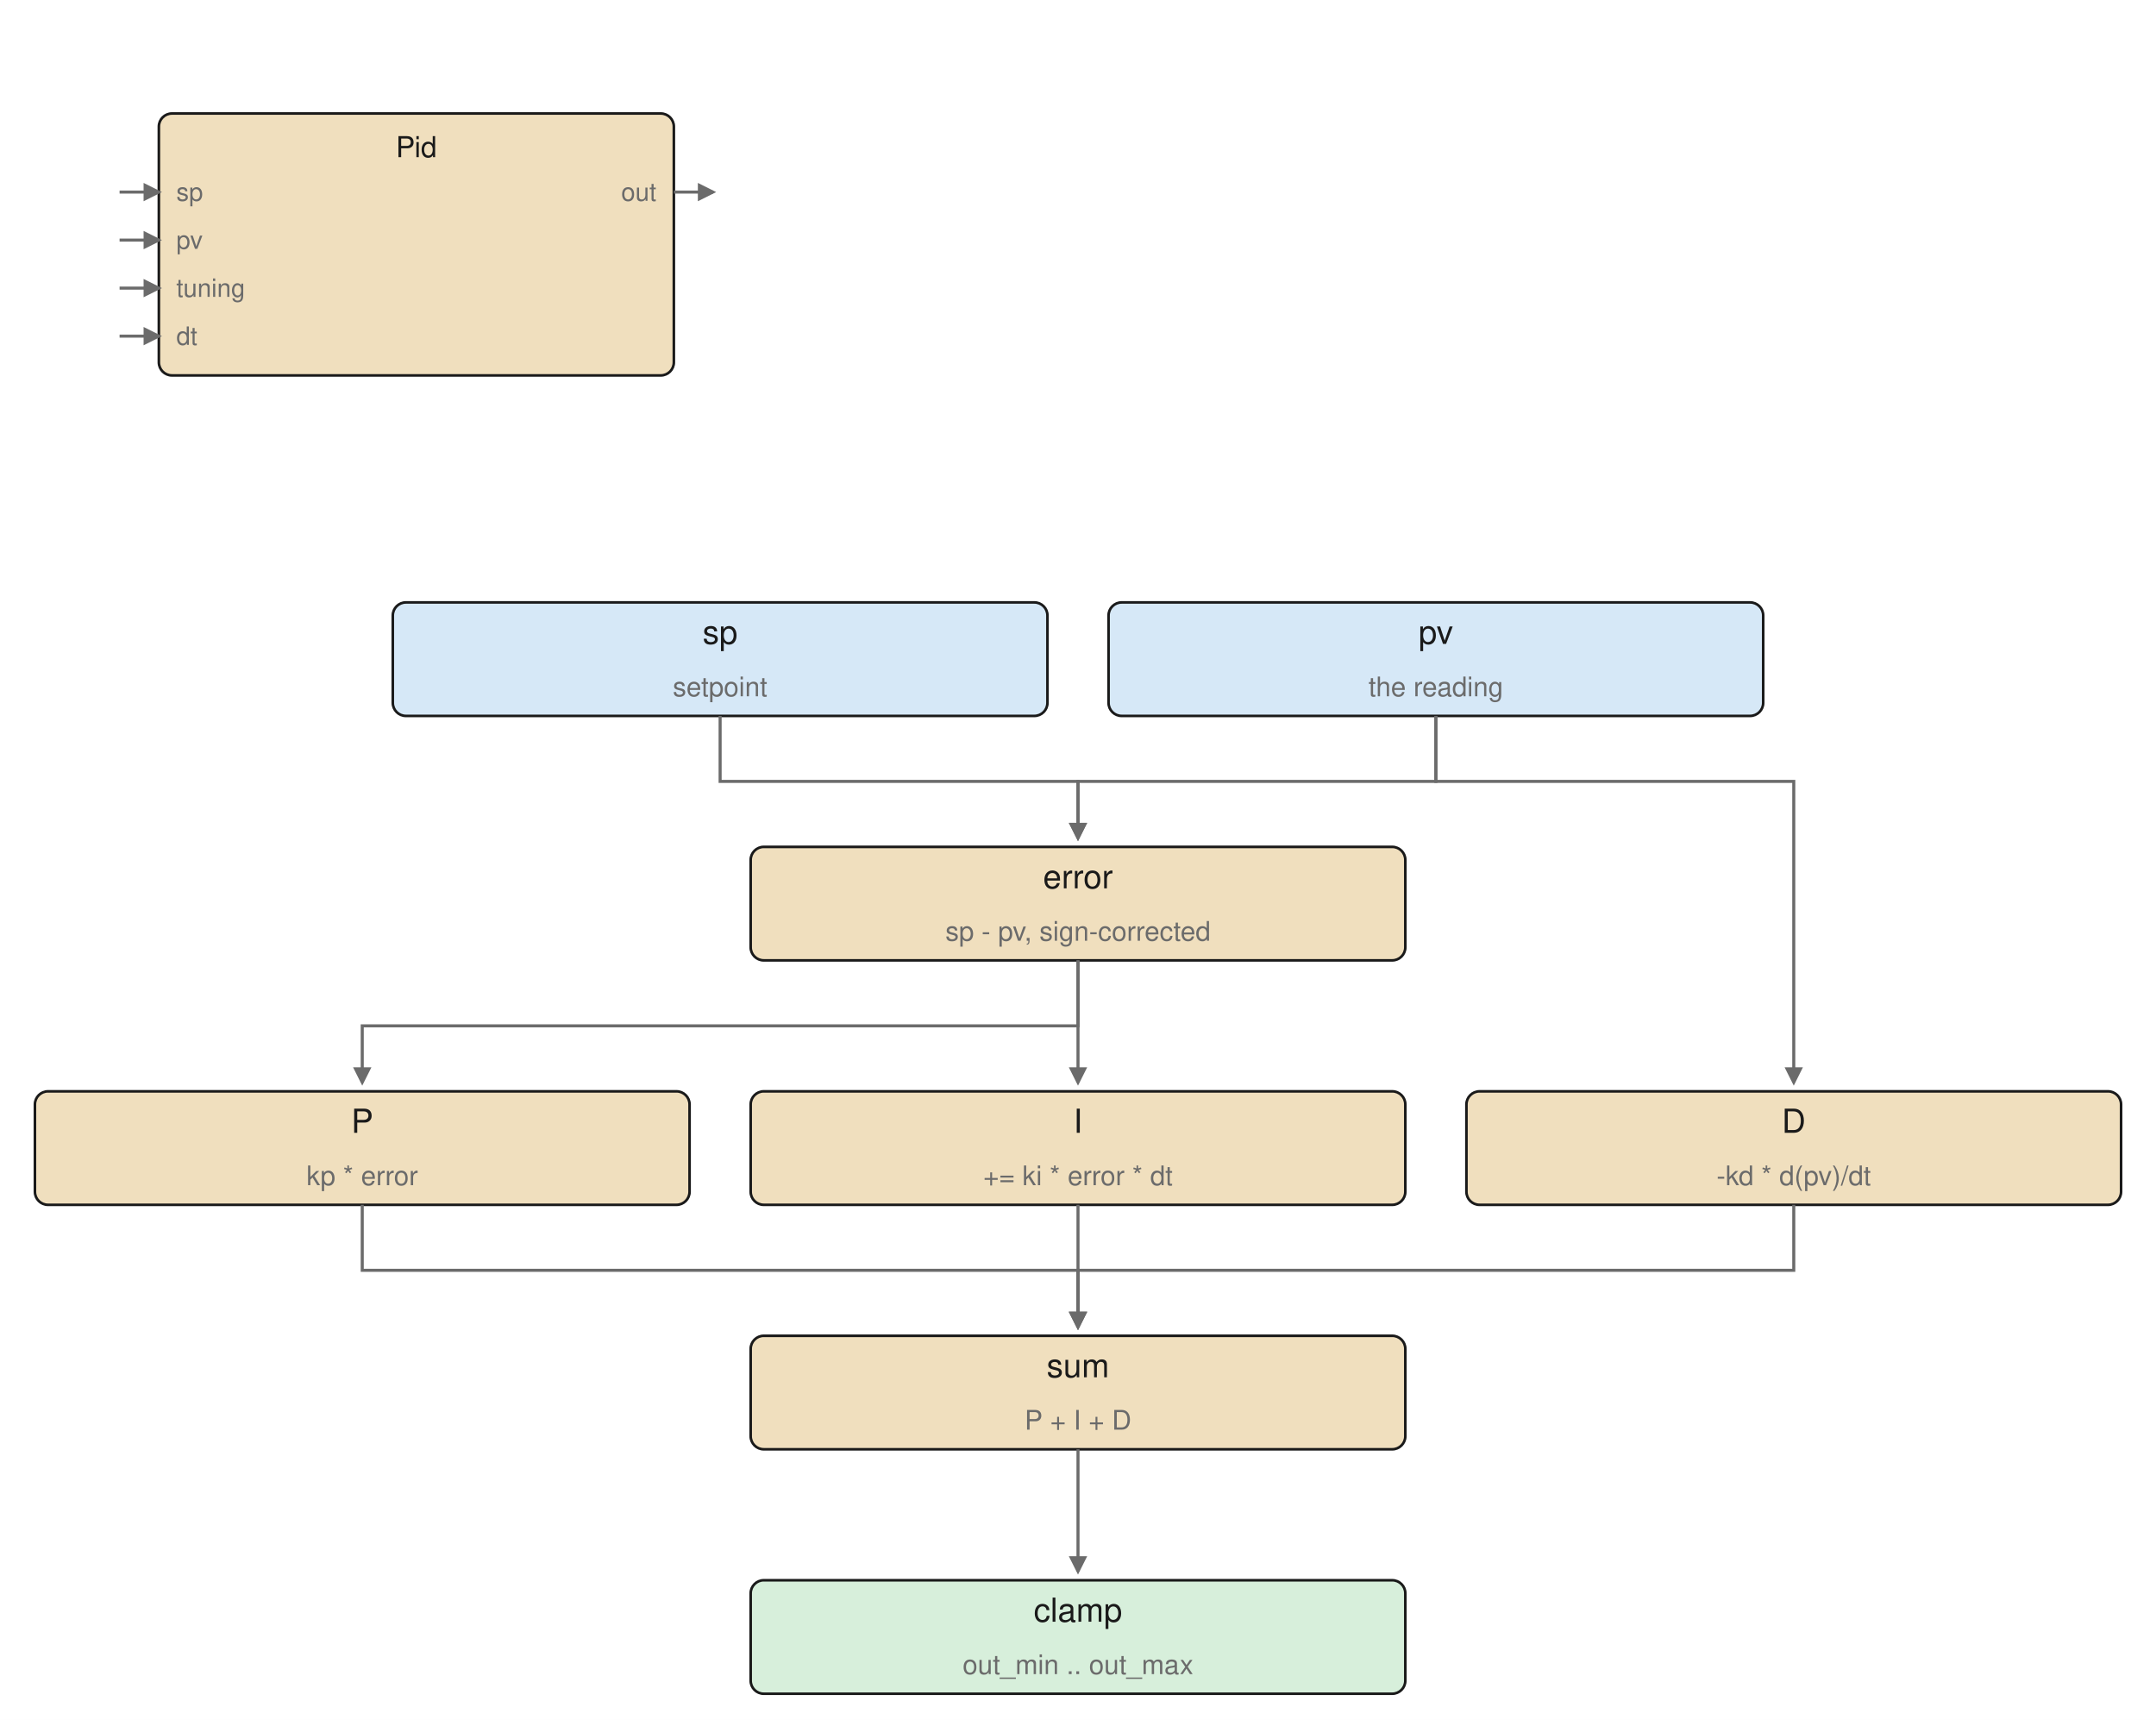
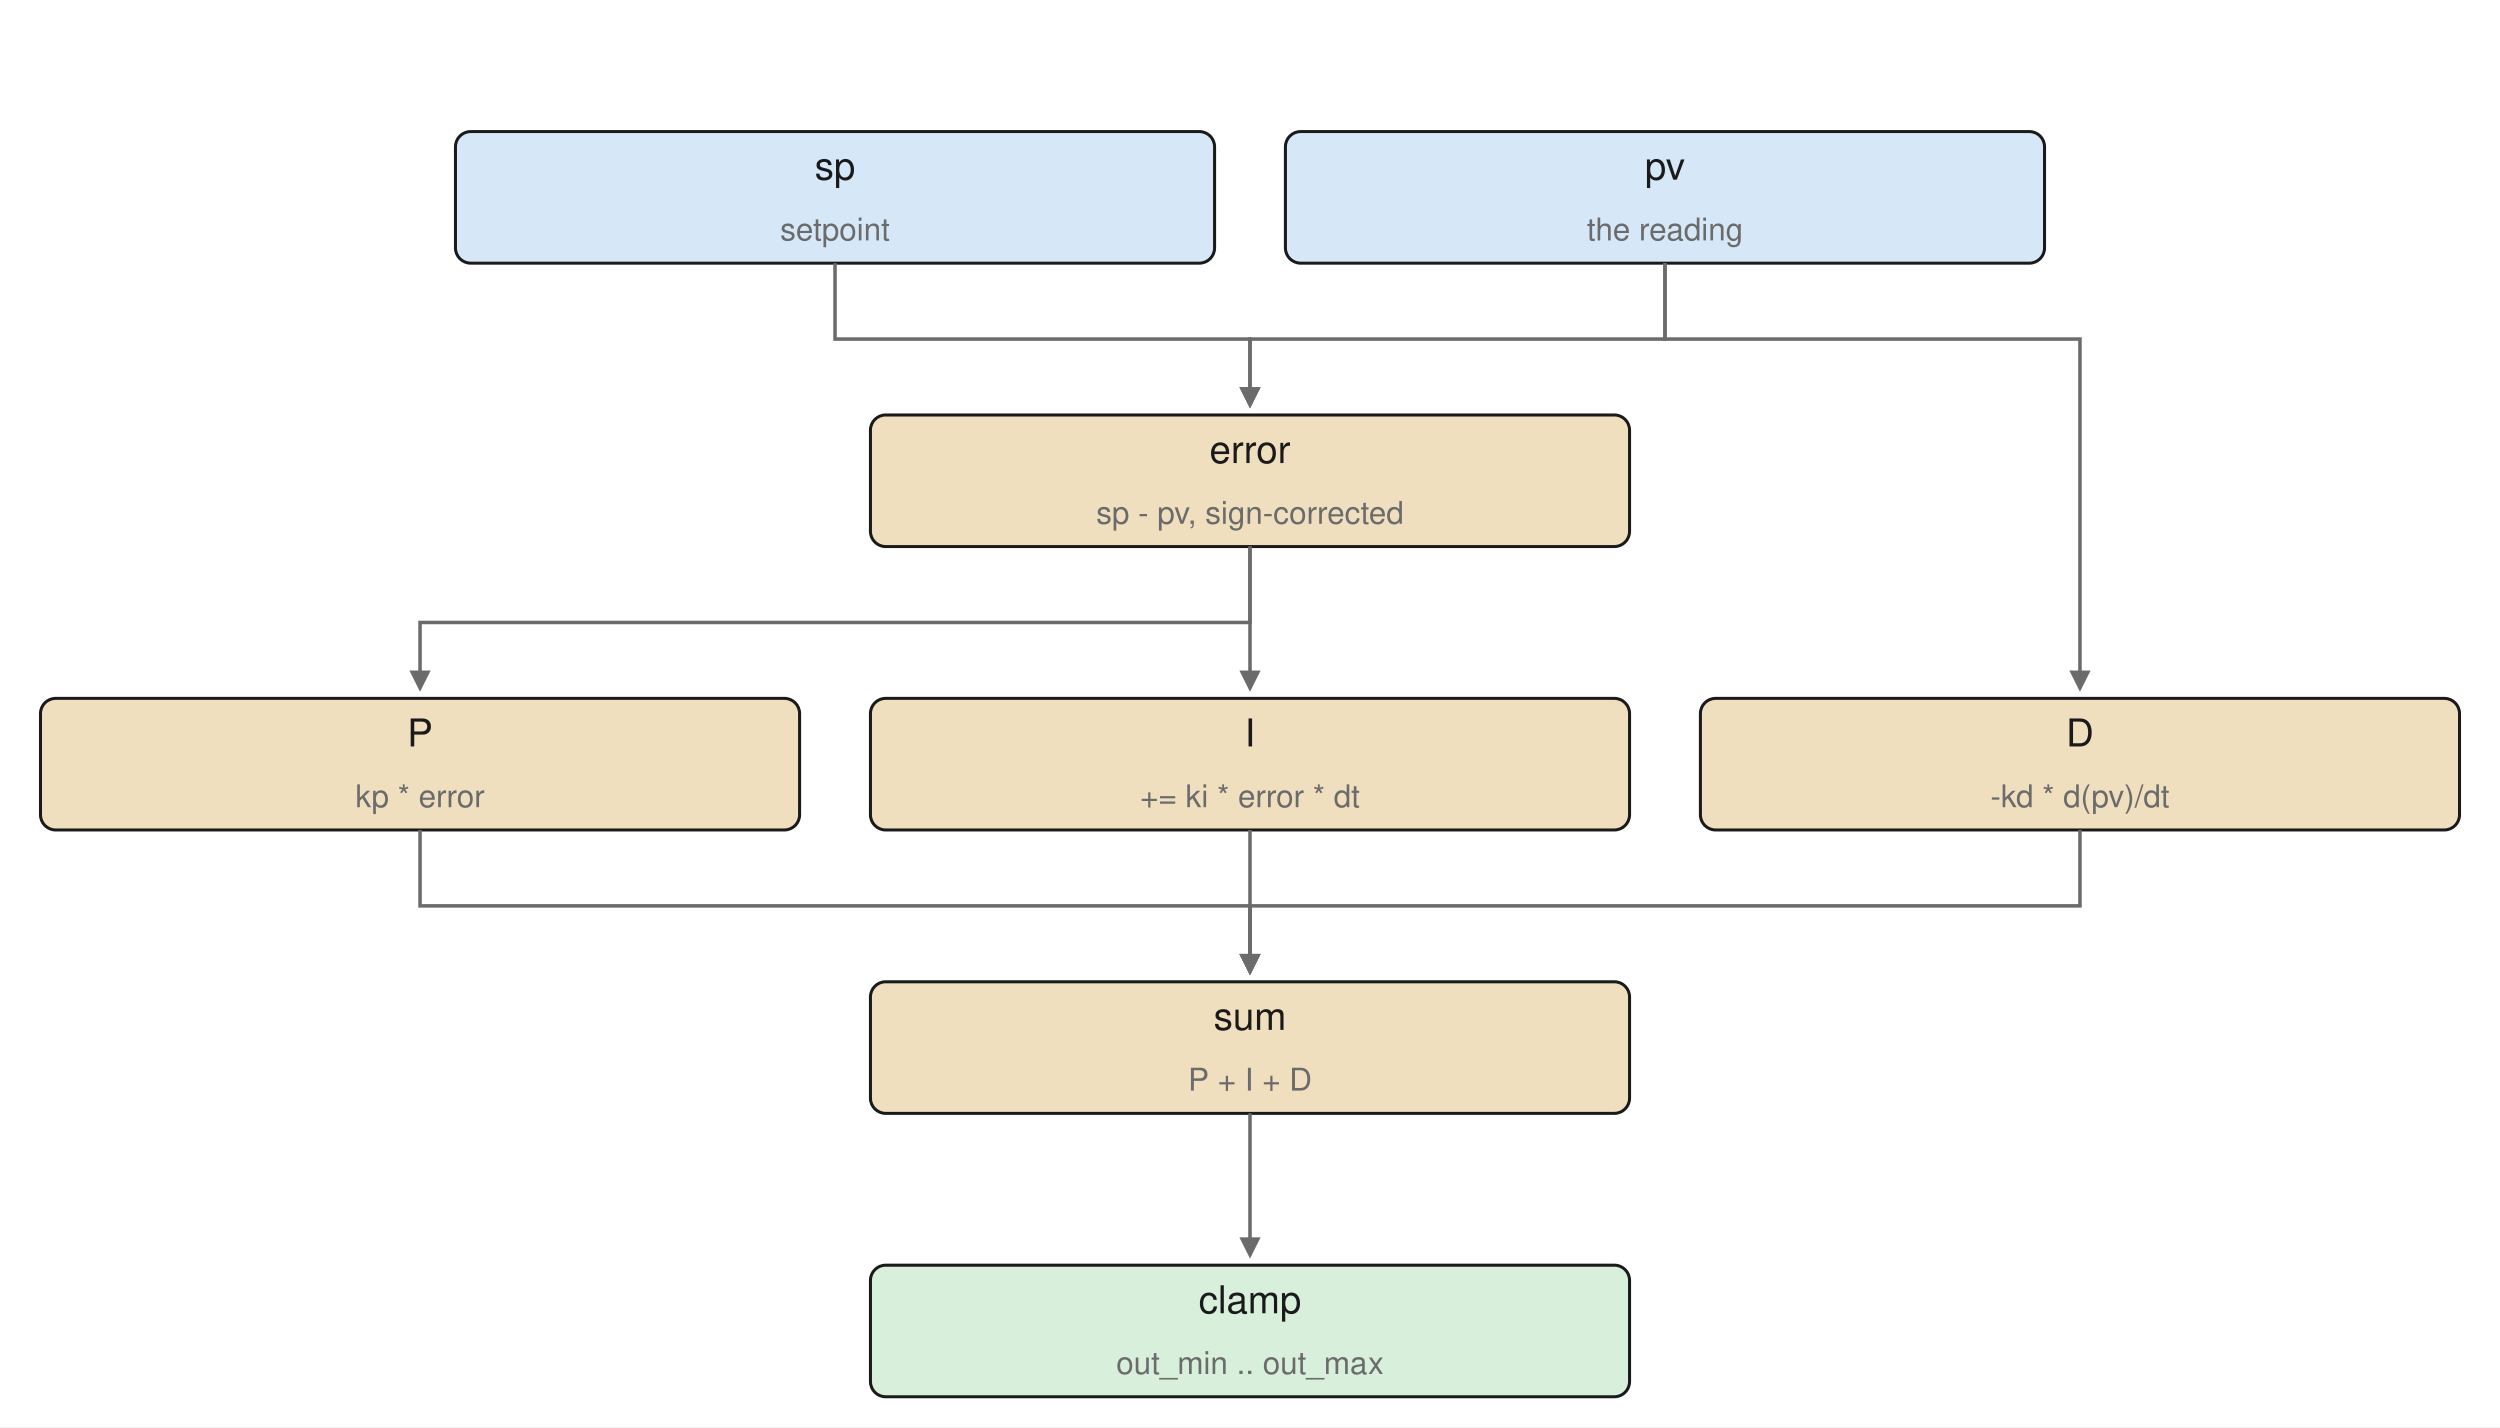
- <svg xmlns="http://www.w3.org/2000/svg" width="494" height="394.0" viewBox="0 0 494 394.0" style="max-width:100%;height:auto" content="&lt;mxfile host=&quot;app.diagrams.net&quot; type=&quot;device&quot;&gt;&lt;diagram id=&quot;block_Pid&quot; name=&quot;block_Pid&quot;&gt;&lt;mxGraphModel dx=&quot;494&quot; dy=&quot;394.0&quot; grid=&quot;0&quot; gridSize=&quot;10&quot; guides=&quot;1&quot; tooltips=&quot;1&quot; connect=&quot;1&quot; arrows=&quot;1&quot; fold=&quot;1&quot; page=&quot;1&quot; pageScale=&quot;1&quot; pageWidth=&quot;494&quot; pageHeight=&quot;394.0&quot; math=&quot;0&quot; shadow=&quot;0&quot;&gt;&lt;root&gt;&lt;mxCell id=&quot;0&quot;/&gt;&lt;mxCell id=&quot;1&quot; parent=&quot;0&quot;/&gt;&lt;mxCell id=&quot;n2&quot; value=&quot;&quot; style=&quot;rounded=1;fillColor=#f0dfbe;strokeColor=#1a1a1a;whiteSpace=wrap;html=1;fontSize=8&quot; vertex=&quot;1&quot; parent=&quot;1&quot;&gt;&lt;mxGeometry x=&quot;36.4&quot; y=&quot;26.0&quot; width=&quot;118.0&quot; height=&quot;60&quot; as=&quot;geometry&quot;/&gt;&lt;/mxCell&gt;&lt;mxCell id=&quot;n3&quot; value=&quot;Pid&quot; style=&quot;text;html=1;fontSize=6;fontColor=#1a1a1a;align=center&quot; vertex=&quot;1&quot; parent=&quot;1&quot;&gt;&lt;mxGeometry x=&quot;95.4&quot; y=&quot;29.4&quot; width=&quot;40&quot; height=&quot;10.6&quot; as=&quot;geometry&quot;/&gt;&lt;/mxCell&gt;&lt;mxCell id=&quot;n4&quot; value=&quot;sp&quot; style=&quot;text;html=1;fontSize=5;fontColor=#6b6b6b;align=left&quot; vertex=&quot;1&quot; parent=&quot;1&quot;&gt;&lt;mxGeometry x=&quot;40.4&quot; y=&quot;40.2&quot; width=&quot;40&quot; height=&quot;9.8&quot; as=&quot;geometry&quot;/&gt;&lt;/mxCell&gt;&lt;mxCell id=&quot;e5&quot; value=&quot;&quot; style=&quot;edgeStyle=none;html=1;strokeColor=#6b6b6b;endArrow=block&quot; edge=&quot;1&quot; parent=&quot;1&quot;&gt;&lt;mxGeometry relative=&quot;1&quot; as=&quot;geometry&quot;&gt;&lt;mxPoint x=&quot;27.4&quot; y=&quot;44.0&quot; as=&quot;sourcePoint&quot;/&gt;&lt;mxPoint x=&quot;36.4&quot; y=&quot;44.0&quot; as=&quot;targetPoint&quot;/&gt;&lt;/mxGeometry&gt;&lt;/mxCell&gt;&lt;mxCell id=&quot;n6&quot; value=&quot;pv&quot; style=&quot;text;html=1;fontSize=5;fontColor=#6b6b6b;align=left&quot; vertex=&quot;1&quot; parent=&quot;1&quot;&gt;&lt;mxGeometry x=&quot;40.4&quot; y=&quot;51.2&quot; width=&quot;40&quot; height=&quot;9.8&quot; as=&quot;geometry&quot;/&gt;&lt;/mxCell&gt;&lt;mxCell id=&quot;e7&quot; value=&quot;&quot; style=&quot;edgeStyle=none;html=1;strokeColor=#6b6b6b;endArrow=block&quot; edge=&quot;1&quot; parent=&quot;1&quot;&gt;&lt;mxGeometry relative=&quot;1&quot; as=&quot;geometry&quot;&gt;&lt;mxPoint x=&quot;27.4&quot; y=&quot;55.0&quot; as=&quot;sourcePoint&quot;/&gt;&lt;mxPoint x=&quot;36.4&quot; y=&quot;55.0&quot; as=&quot;targetPoint&quot;/&gt;&lt;/mxGeometry&gt;&lt;/mxCell&gt;&lt;mxCell id=&quot;n8&quot; value=&quot;tuning&quot; style=&quot;text;html=1;fontSize=5;fontColor=#6b6b6b;align=left&quot; vertex=&quot;1&quot; parent=&quot;1&quot;&gt;&lt;mxGeometry x=&quot;40.4&quot; y=&quot;62.2&quot; width=&quot;40&quot; height=&quot;9.8&quot; as=&quot;geometry&quot;/&gt;&lt;/mxCell&gt;&lt;mxCell id=&quot;e9&quot; value=&quot;&quot; style=&quot;edgeStyle=none;html=1;strokeColor=#6b6b6b;endArrow=block&quot; edge=&quot;1&quot; parent=&quot;1&quot;&gt;&lt;mxGeometry relative=&quot;1&quot; as=&quot;geometry&quot;&gt;&lt;mxPoint x=&quot;27.4&quot; y=&quot;66.0&quot; as=&quot;sourcePoint&quot;/&gt;&lt;mxPoint x=&quot;36.4&quot; y=&quot;66.0&quot; as=&quot;targetPoint&quot;/&gt;&lt;/mxGeometry&gt;&lt;/mxCell&gt;&lt;mxCell id=&quot;n10&quot; value=&quot;dt&quot; style=&quot;text;html=1;fontSize=5;fontColor=#6b6b6b;align=left&quot; vertex=&quot;1&quot; parent=&quot;1&quot;&gt;&lt;mxGeometry x=&quot;40.4&quot; y=&quot;73.2&quot; width=&quot;40&quot; height=&quot;9.8&quot; as=&quot;geometry&quot;/&gt;&lt;/mxCell&gt;&lt;mxCell id=&quot;e11&quot; value=&quot;&quot; style=&quot;edgeStyle=none;html=1;strokeColor=#6b6b6b;endArrow=block&quot; edge=&quot;1&quot; parent=&quot;1&quot;&gt;&lt;mxGeometry relative=&quot;1&quot; as=&quot;geometry&quot;&gt;&lt;mxPoint x=&quot;27.4&quot; y=&quot;77.0&quot; as=&quot;sourcePoint&quot;/&gt;&lt;mxPoint x=&quot;36.4&quot; y=&quot;77.0&quot; as=&quot;targetPoint&quot;/&gt;&lt;/mxGeometry&gt;&lt;/mxCell&gt;&lt;mxCell id=&quot;n12&quot; value=&quot;out&quot; style=&quot;text;html=1;fontSize=5;fontColor=#6b6b6b;align=left&quot; vertex=&quot;1&quot; parent=&quot;1&quot;&gt;&lt;mxGeometry x=&quot;150.4&quot; y=&quot;40.2&quot; width=&quot;40&quot; height=&quot;9.8&quot; as=&quot;geometry&quot;/&gt;&lt;/mxCell&gt;&lt;mxCell id=&quot;e13&quot; value=&quot;&quot; style=&quot;edgeStyle=none;html=1;strokeColor=#6b6b6b;endArrow=block&quot; edge=&quot;1&quot; parent=&quot;1&quot;&gt;&lt;mxGeometry relative=&quot;1&quot; as=&quot;geometry&quot;&gt;&lt;mxPoint x=&quot;154.4&quot; y=&quot;44.0&quot; as=&quot;sourcePoint&quot;/&gt;&lt;mxPoint x=&quot;163.4&quot; y=&quot;44.0&quot; as=&quot;targetPoint&quot;/&gt;&lt;/mxGeometry&gt;&lt;/mxCell&gt;&lt;mxCell id=&quot;n14&quot; value=&quot;sp&quot; style=&quot;rounded=1;fillColor=#d6e8f7;strokeColor=#1a1a1a;whiteSpace=wrap;html=1;fontSize=8&quot; vertex=&quot;1&quot; parent=&quot;1&quot;&gt;&lt;mxGeometry x=&quot;90.0&quot; y=&quot;138.0&quot; width=&quot;150&quot; height=&quot;26&quot; as=&quot;geometry&quot;/&gt;&lt;/mxCell&gt;&lt;mxCell id=&quot;n15&quot; value=&quot;pv&quot; style=&quot;rounded=1;fillColor=#d6e8f7;strokeColor=#1a1a1a;whiteSpace=wrap;html=1;fontSize=8&quot; vertex=&quot;1&quot; parent=&quot;1&quot;&gt;&lt;mxGeometry x=&quot;254.0&quot; y=&quot;138.0&quot; width=&quot;150&quot; height=&quot;26&quot; as=&quot;geometry&quot;/&gt;&lt;/mxCell&gt;&lt;mxCell id=&quot;n16&quot; value=&quot;error&quot; style=&quot;rounded=1;fillColor=#f0dfbe;strokeColor=#1a1a1a;whiteSpace=wrap;html=1;fontSize=8&quot; vertex=&quot;1&quot; parent=&quot;1&quot;&gt;&lt;mxGeometry x=&quot;172.0&quot; y=&quot;194.0&quot; width=&quot;150&quot; height=&quot;26&quot; as=&quot;geometry&quot;/&gt;&lt;/mxCell&gt;&lt;mxCell id=&quot;n17&quot; value=&quot;P&quot; style=&quot;rounded=1;fillColor=#f0dfbe;strokeColor=#1a1a1a;whiteSpace=wrap;html=1;fontSize=8&quot; vertex=&quot;1&quot; parent=&quot;1&quot;&gt;&lt;mxGeometry x=&quot;8.0&quot; y=&quot;250.0&quot; width=&quot;150&quot; height=&quot;26&quot; as=&quot;geometry&quot;/&gt;&lt;/mxCell&gt;&lt;mxCell id=&quot;n18&quot; value=&quot;I&quot; style=&quot;rounded=1;fillColor=#f0dfbe;strokeColor=#1a1a1a;whiteSpace=wrap;html=1;fontSize=8&quot; vertex=&quot;1&quot; parent=&quot;1&quot;&gt;&lt;mxGeometry x=&quot;172.0&quot; y=&quot;250.0&quot; width=&quot;150&quot; height=&quot;26&quot; as=&quot;geometry&quot;/&gt;&lt;/mxCell&gt;&lt;mxCell id=&quot;n19&quot; value=&quot;D&quot; style=&quot;rounded=1;fillColor=#f0dfbe;strokeColor=#1a1a1a;whiteSpace=wrap;html=1;fontSize=8&quot; vertex=&quot;1&quot; parent=&quot;1&quot;&gt;&lt;mxGeometry x=&quot;336.0&quot; y=&quot;250.0&quot; width=&quot;150&quot; height=&quot;26&quot; as=&quot;geometry&quot;/&gt;&lt;/mxCell&gt;&lt;mxCell id=&quot;n20&quot; value=&quot;sum&quot; style=&quot;rounded=1;fillColor=#f0dfbe;strokeColor=#1a1a1a;whiteSpace=wrap;html=1;fontSize=8&quot; vertex=&quot;1&quot; parent=&quot;1&quot;&gt;&lt;mxGeometry x=&quot;172.0&quot; y=&quot;306.0&quot; width=&quot;150&quot; height=&quot;26&quot; as=&quot;geometry&quot;/&gt;&lt;/mxCell&gt;&lt;mxCell id=&quot;n21&quot; value=&quot;clamp&quot; style=&quot;rounded=1;fillColor=#d7efdb;strokeColor=#1a1a1a;whiteSpace=wrap;html=1;fontSize=8&quot; vertex=&quot;1&quot; parent=&quot;1&quot;&gt;&lt;mxGeometry x=&quot;172.0&quot; y=&quot;362.0&quot; width=&quot;150&quot; height=&quot;26&quot; as=&quot;geometry&quot;/&gt;&lt;/mxCell&gt;&lt;mxCell id=&quot;e22&quot; value=&quot;&quot; style=&quot;edgeStyle=none;html=1;strokeColor=#6b6b6b;endArrow=block&quot; edge=&quot;1&quot; parent=&quot;1&quot;&gt;&lt;mxGeometry relative=&quot;1&quot; as=&quot;geometry&quot;&gt;&lt;mxPoint x=&quot;165.0&quot; y=&quot;164.0&quot; as=&quot;sourcePoint&quot;/&gt;&lt;mxPoint x=&quot;247.0&quot; y=&quot;192.0&quot; as=&quot;targetPoint&quot;/&gt;&lt;Array as=&quot;points&quot;&gt;&lt;mxPoint x=&quot;165.0&quot; y=&quot;179.0&quot;/&gt;&lt;mxPoint x=&quot;247.0&quot; y=&quot;179.0&quot;/&gt;&lt;/Array&gt;&lt;/mxGeometry&gt;&lt;/mxCell&gt;&lt;mxCell id=&quot;e23&quot; value=&quot;&quot; style=&quot;edgeStyle=none;html=1;strokeColor=#6b6b6b;endArrow=block&quot; edge=&quot;1&quot; parent=&quot;1&quot;&gt;&lt;mxGeometry relative=&quot;1&quot; as=&quot;geometry&quot;&gt;&lt;mxPoint x=&quot;329.0&quot; y=&quot;164.0&quot; as=&quot;sourcePoint&quot;/&gt;&lt;mxPoint x=&quot;247.0&quot; y=&quot;192.0&quot; as=&quot;targetPoint&quot;/&gt;&lt;Array as=&quot;points&quot;&gt;&lt;mxPoint x=&quot;329.0&quot; y=&quot;179.0&quot;/&gt;&lt;mxPoint x=&quot;247.0&quot; y=&quot;179.0&quot;/&gt;&lt;/Array&gt;&lt;/mxGeometry&gt;&lt;/mxCell&gt;&lt;mxCell id=&quot;e24&quot; value=&quot;&quot; style=&quot;edgeStyle=none;html=1;strokeColor=#6b6b6b;endArrow=block&quot; edge=&quot;1&quot; parent=&quot;1&quot;&gt;&lt;mxGeometry relative=&quot;1&quot; as=&quot;geometry&quot;&gt;&lt;mxPoint x=&quot;247.0&quot; y=&quot;220.0&quot; as=&quot;sourcePoint&quot;/&gt;&lt;mxPoint x=&quot;83.0&quot; y=&quot;248.0&quot; as=&quot;targetPoint&quot;/&gt;&lt;Array as=&quot;points&quot;&gt;&lt;mxPoint x=&quot;247.0&quot; y=&quot;235.0&quot;/&gt;&lt;mxPoint x=&quot;83.0&quot; y=&quot;235.0&quot;/&gt;&lt;/Array&gt;&lt;/mxGeometry&gt;&lt;/mxCell&gt;&lt;mxCell id=&quot;e25&quot; value=&quot;&quot; style=&quot;edgeStyle=none;html=1;strokeColor=#6b6b6b;endArrow=block&quot; edge=&quot;1&quot; parent=&quot;1&quot;&gt;&lt;mxGeometry relative=&quot;1&quot; as=&quot;geometry&quot;&gt;&lt;mxPoint x=&quot;247.0&quot; y=&quot;220.0&quot; as=&quot;sourcePoint&quot;/&gt;&lt;mxPoint x=&quot;247.0&quot; y=&quot;248.0&quot; as=&quot;targetPoint&quot;/&gt;&lt;/mxGeometry&gt;&lt;/mxCell&gt;&lt;mxCell id=&quot;e26&quot; value=&quot;&quot; style=&quot;edgeStyle=none;html=1;strokeColor=#6b6b6b;endArrow=block&quot; edge=&quot;1&quot; parent=&quot;1&quot;&gt;&lt;mxGeometry relative=&quot;1&quot; as=&quot;geometry&quot;&gt;&lt;mxPoint x=&quot;329.0&quot; y=&quot;164.0&quot; as=&quot;sourcePoint&quot;/&gt;&lt;mxPoint x=&quot;411.0&quot; y=&quot;248.0&quot; as=&quot;targetPoint&quot;/&gt;&lt;Array as=&quot;points&quot;&gt;&lt;mxPoint x=&quot;329.0&quot; y=&quot;179.0&quot;/&gt;&lt;mxPoint x=&quot;411.0&quot; y=&quot;179.0&quot;/&gt;&lt;mxPoint x=&quot;411.0&quot; y=&quot;235.0&quot;/&gt;&lt;/Array&gt;&lt;/mxGeometry&gt;&lt;/mxCell&gt;&lt;mxCell id=&quot;e27&quot; value=&quot;&quot; style=&quot;edgeStyle=none;html=1;strokeColor=#6b6b6b;endArrow=block&quot; edge=&quot;1&quot; parent=&quot;1&quot;&gt;&lt;mxGeometry relative=&quot;1&quot; as=&quot;geometry&quot;&gt;&lt;mxPoint x=&quot;83.0&quot; y=&quot;276.0&quot; as=&quot;sourcePoint&quot;/&gt;&lt;mxPoint x=&quot;247.0&quot; y=&quot;304.0&quot; as=&quot;targetPoint&quot;/&gt;&lt;Array as=&quot;points&quot;&gt;&lt;mxPoint x=&quot;83.0&quot; y=&quot;291.0&quot;/&gt;&lt;mxPoint x=&quot;247.0&quot; y=&quot;291.0&quot;/&gt;&lt;/Array&gt;&lt;/mxGeometry&gt;&lt;/mxCell&gt;&lt;mxCell id=&quot;e28&quot; value=&quot;&quot; style=&quot;edgeStyle=none;html=1;strokeColor=#6b6b6b;endArrow=block&quot; edge=&quot;1&quot; parent=&quot;1&quot;&gt;&lt;mxGeometry relative=&quot;1&quot; as=&quot;geometry&quot;&gt;&lt;mxPoint x=&quot;247.0&quot; y=&quot;276.0&quot; as=&quot;sourcePoint&quot;/&gt;&lt;mxPoint x=&quot;247.0&quot; y=&quot;304.0&quot; as=&quot;targetPoint&quot;/&gt;&lt;/mxGeometry&gt;&lt;/mxCell&gt;&lt;mxCell id=&quot;e29&quot; value=&quot;&quot; style=&quot;edgeStyle=none;html=1;strokeColor=#6b6b6b;endArrow=block&quot; edge=&quot;1&quot; parent=&quot;1&quot;&gt;&lt;mxGeometry relative=&quot;1&quot; as=&quot;geometry&quot;&gt;&lt;mxPoint x=&quot;411.0&quot; y=&quot;276.0&quot; as=&quot;sourcePoint&quot;/&gt;&lt;mxPoint x=&quot;247.0&quot; y=&quot;304.0&quot; as=&quot;targetPoint&quot;/&gt;&lt;Array as=&quot;points&quot;&gt;&lt;mxPoint x=&quot;411.0&quot; y=&quot;291.0&quot;/&gt;&lt;mxPoint x=&quot;247.0&quot; y=&quot;291.0&quot;/&gt;&lt;/Array&gt;&lt;/mxGeometry&gt;&lt;/mxCell&gt;&lt;mxCell id=&quot;e30&quot; value=&quot;&quot; style=&quot;edgeStyle=none;html=1;strokeColor=#6b6b6b;endArrow=block&quot; edge=&quot;1&quot; parent=&quot;1&quot;&gt;&lt;mxGeometry relative=&quot;1&quot; as=&quot;geometry&quot;&gt;&lt;mxPoint x=&quot;247.0&quot; y=&quot;332.0&quot; as=&quot;sourcePoint&quot;/&gt;&lt;mxPoint x=&quot;247.0&quot; y=&quot;360.0&quot; as=&quot;targetPoint&quot;/&gt;&lt;/mxGeometry&gt;&lt;/mxCell&gt;&lt;/root&gt;&lt;/mxGraphModel&gt;&lt;/diagram&gt;&lt;/mxfile&gt;">
+ <svg xmlns="http://www.w3.org/2000/svg" width="494" height="282" viewBox="0 0 494 282" style="max-width:100%;height:auto" content="&lt;mxfile host=&quot;app.diagrams.net&quot; type=&quot;device&quot;&gt;&lt;diagram id=&quot;block_Pid&quot; name=&quot;block_Pid&quot;&gt;&lt;mxGraphModel dx=&quot;494&quot; dy=&quot;282&quot; grid=&quot;0&quot; gridSize=&quot;10&quot; guides=&quot;1&quot; tooltips=&quot;1&quot; connect=&quot;1&quot; arrows=&quot;1&quot; fold=&quot;1&quot; page=&quot;1&quot; pageScale=&quot;1&quot; pageWidth=&quot;494&quot; pageHeight=&quot;282&quot; math=&quot;0&quot; shadow=&quot;0&quot;&gt;&lt;root&gt;&lt;mxCell id=&quot;0&quot;/&gt;&lt;mxCell id=&quot;1&quot; parent=&quot;0&quot;/&gt;&lt;mxCell id=&quot;n2&quot; value=&quot;sp&quot; style=&quot;rounded=1;fillColor=#d6e8f7;strokeColor=#1a1a1a;whiteSpace=wrap;html=1;fontSize=8&quot; vertex=&quot;1&quot; parent=&quot;1&quot;&gt;&lt;mxGeometry x=&quot;90.0&quot; y=&quot;26&quot; width=&quot;150&quot; height=&quot;26&quot; as=&quot;geometry&quot;/&gt;&lt;/mxCell&gt;&lt;mxCell id=&quot;n3&quot; value=&quot;pv&quot; style=&quot;rounded=1;fillColor=#d6e8f7;strokeColor=#1a1a1a;whiteSpace=wrap;html=1;fontSize=8&quot; vertex=&quot;1&quot; parent=&quot;1&quot;&gt;&lt;mxGeometry x=&quot;254.0&quot; y=&quot;26&quot; width=&quot;150&quot; height=&quot;26&quot; as=&quot;geometry&quot;/&gt;&lt;/mxCell&gt;&lt;mxCell id=&quot;n4&quot; value=&quot;error&quot; style=&quot;rounded=1;fillColor=#f0dfbe;strokeColor=#1a1a1a;whiteSpace=wrap;html=1;fontSize=8&quot; vertex=&quot;1&quot; parent=&quot;1&quot;&gt;&lt;mxGeometry x=&quot;172.0&quot; y=&quot;82&quot; width=&quot;150&quot; height=&quot;26&quot; as=&quot;geometry&quot;/&gt;&lt;/mxCell&gt;&lt;mxCell id=&quot;n5&quot; value=&quot;P&quot; style=&quot;rounded=1;fillColor=#f0dfbe;strokeColor=#1a1a1a;whiteSpace=wrap;html=1;fontSize=8&quot; vertex=&quot;1&quot; parent=&quot;1&quot;&gt;&lt;mxGeometry x=&quot;8.0&quot; y=&quot;138&quot; width=&quot;150&quot; height=&quot;26&quot; as=&quot;geometry&quot;/&gt;&lt;/mxCell&gt;&lt;mxCell id=&quot;n6&quot; value=&quot;I&quot; style=&quot;rounded=1;fillColor=#f0dfbe;strokeColor=#1a1a1a;whiteSpace=wrap;html=1;fontSize=8&quot; vertex=&quot;1&quot; parent=&quot;1&quot;&gt;&lt;mxGeometry x=&quot;172.0&quot; y=&quot;138&quot; width=&quot;150&quot; height=&quot;26&quot; as=&quot;geometry&quot;/&gt;&lt;/mxCell&gt;&lt;mxCell id=&quot;n7&quot; value=&quot;D&quot; style=&quot;rounded=1;fillColor=#f0dfbe;strokeColor=#1a1a1a;whiteSpace=wrap;html=1;fontSize=8&quot; vertex=&quot;1&quot; parent=&quot;1&quot;&gt;&lt;mxGeometry x=&quot;336.0&quot; y=&quot;138&quot; width=&quot;150&quot; height=&quot;26&quot; as=&quot;geometry&quot;/&gt;&lt;/mxCell&gt;&lt;mxCell id=&quot;n8&quot; value=&quot;sum&quot; style=&quot;rounded=1;fillColor=#f0dfbe;strokeColor=#1a1a1a;whiteSpace=wrap;html=1;fontSize=8&quot; vertex=&quot;1&quot; parent=&quot;1&quot;&gt;&lt;mxGeometry x=&quot;172.0&quot; y=&quot;194&quot; width=&quot;150&quot; height=&quot;26&quot; as=&quot;geometry&quot;/&gt;&lt;/mxCell&gt;&lt;mxCell id=&quot;n9&quot; value=&quot;clamp&quot; style=&quot;rounded=1;fillColor=#d7efdb;strokeColor=#1a1a1a;whiteSpace=wrap;html=1;fontSize=8&quot; vertex=&quot;1&quot; parent=&quot;1&quot;&gt;&lt;mxGeometry x=&quot;172.0&quot; y=&quot;250&quot; width=&quot;150&quot; height=&quot;26&quot; as=&quot;geometry&quot;/&gt;&lt;/mxCell&gt;&lt;mxCell id=&quot;e10&quot; value=&quot;&quot; style=&quot;edgeStyle=none;html=1;strokeColor=#6b6b6b;endArrow=block&quot; edge=&quot;1&quot; parent=&quot;1&quot;&gt;&lt;mxGeometry relative=&quot;1&quot; as=&quot;geometry&quot;&gt;&lt;mxPoint x=&quot;165.0&quot; y=&quot;52&quot; as=&quot;sourcePoint&quot;/&gt;&lt;mxPoint x=&quot;247.0&quot; y=&quot;80&quot; as=&quot;targetPoint&quot;/&gt;&lt;Array as=&quot;points&quot;&gt;&lt;mxPoint x=&quot;165.0&quot; y=&quot;67.0&quot;/&gt;&lt;mxPoint x=&quot;247.0&quot; y=&quot;67.0&quot;/&gt;&lt;/Array&gt;&lt;/mxGeometry&gt;&lt;/mxCell&gt;&lt;mxCell id=&quot;e11&quot; value=&quot;&quot; style=&quot;edgeStyle=none;html=1;strokeColor=#6b6b6b;endArrow=block&quot; edge=&quot;1&quot; parent=&quot;1&quot;&gt;&lt;mxGeometry relative=&quot;1&quot; as=&quot;geometry&quot;&gt;&lt;mxPoint x=&quot;329.0&quot; y=&quot;52&quot; as=&quot;sourcePoint&quot;/&gt;&lt;mxPoint x=&quot;247.0&quot; y=&quot;80&quot; as=&quot;targetPoint&quot;/&gt;&lt;Array as=&quot;points&quot;&gt;&lt;mxPoint x=&quot;329.0&quot; y=&quot;67.0&quot;/&gt;&lt;mxPoint x=&quot;247.0&quot; y=&quot;67.0&quot;/&gt;&lt;/Array&gt;&lt;/mxGeometry&gt;&lt;/mxCell&gt;&lt;mxCell id=&quot;e12&quot; value=&quot;&quot; style=&quot;edgeStyle=none;html=1;strokeColor=#6b6b6b;endArrow=block&quot; edge=&quot;1&quot; parent=&quot;1&quot;&gt;&lt;mxGeometry relative=&quot;1&quot; as=&quot;geometry&quot;&gt;&lt;mxPoint x=&quot;247.0&quot; y=&quot;108&quot; as=&quot;sourcePoint&quot;/&gt;&lt;mxPoint x=&quot;83.0&quot; y=&quot;136&quot; as=&quot;targetPoint&quot;/&gt;&lt;Array as=&quot;points&quot;&gt;&lt;mxPoint x=&quot;247.0&quot; y=&quot;123.0&quot;/&gt;&lt;mxPoint x=&quot;83.0&quot; y=&quot;123.0&quot;/&gt;&lt;/Array&gt;&lt;/mxGeometry&gt;&lt;/mxCell&gt;&lt;mxCell id=&quot;e13&quot; value=&quot;&quot; style=&quot;edgeStyle=none;html=1;strokeColor=#6b6b6b;endArrow=block&quot; edge=&quot;1&quot; parent=&quot;1&quot;&gt;&lt;mxGeometry relative=&quot;1&quot; as=&quot;geometry&quot;&gt;&lt;mxPoint x=&quot;247.0&quot; y=&quot;108&quot; as=&quot;sourcePoint&quot;/&gt;&lt;mxPoint x=&quot;247.0&quot; y=&quot;136&quot; as=&quot;targetPoint&quot;/&gt;&lt;/mxGeometry&gt;&lt;/mxCell&gt;&lt;mxCell id=&quot;e14&quot; value=&quot;&quot; style=&quot;edgeStyle=none;html=1;strokeColor=#6b6b6b;endArrow=block&quot; edge=&quot;1&quot; parent=&quot;1&quot;&gt;&lt;mxGeometry relative=&quot;1&quot; as=&quot;geometry&quot;&gt;&lt;mxPoint x=&quot;329.0&quot; y=&quot;52&quot; as=&quot;sourcePoint&quot;/&gt;&lt;mxPoint x=&quot;411.0&quot; y=&quot;136&quot; as=&quot;targetPoint&quot;/&gt;&lt;Array as=&quot;points&quot;&gt;&lt;mxPoint x=&quot;329.0&quot; y=&quot;67.0&quot;/&gt;&lt;mxPoint x=&quot;411.0&quot; y=&quot;67.0&quot;/&gt;&lt;mxPoint x=&quot;411.0&quot; y=&quot;123.0&quot;/&gt;&lt;/Array&gt;&lt;/mxGeometry&gt;&lt;/mxCell&gt;&lt;mxCell id=&quot;e15&quot; value=&quot;&quot; style=&quot;edgeStyle=none;html=1;strokeColor=#6b6b6b;endArrow=block&quot; edge=&quot;1&quot; parent=&quot;1&quot;&gt;&lt;mxGeometry relative=&quot;1&quot; as=&quot;geometry&quot;&gt;&lt;mxPoint x=&quot;83.0&quot; y=&quot;164&quot; as=&quot;sourcePoint&quot;/&gt;&lt;mxPoint x=&quot;247.0&quot; y=&quot;192&quot; as=&quot;targetPoint&quot;/&gt;&lt;Array as=&quot;points&quot;&gt;&lt;mxPoint x=&quot;83.0&quot; y=&quot;179.0&quot;/&gt;&lt;mxPoint x=&quot;247.0&quot; y=&quot;179.0&quot;/&gt;&lt;/Array&gt;&lt;/mxGeometry&gt;&lt;/mxCell&gt;&lt;mxCell id=&quot;e16&quot; value=&quot;&quot; style=&quot;edgeStyle=none;html=1;strokeColor=#6b6b6b;endArrow=block&quot; edge=&quot;1&quot; parent=&quot;1&quot;&gt;&lt;mxGeometry relative=&quot;1&quot; as=&quot;geometry&quot;&gt;&lt;mxPoint x=&quot;247.0&quot; y=&quot;164&quot; as=&quot;sourcePoint&quot;/&gt;&lt;mxPoint x=&quot;247.0&quot; y=&quot;192&quot; as=&quot;targetPoint&quot;/&gt;&lt;/mxGeometry&gt;&lt;/mxCell&gt;&lt;mxCell id=&quot;e17&quot; value=&quot;&quot; style=&quot;edgeStyle=none;html=1;strokeColor=#6b6b6b;endArrow=block&quot; edge=&quot;1&quot; parent=&quot;1&quot;&gt;&lt;mxGeometry relative=&quot;1&quot; as=&quot;geometry&quot;&gt;&lt;mxPoint x=&quot;411.0&quot; y=&quot;164&quot; as=&quot;sourcePoint&quot;/&gt;&lt;mxPoint x=&quot;247.0&quot; y=&quot;192&quot; as=&quot;targetPoint&quot;/&gt;&lt;Array as=&quot;points&quot;&gt;&lt;mxPoint x=&quot;411.0&quot; y=&quot;179.0&quot;/&gt;&lt;mxPoint x=&quot;247.0&quot; y=&quot;179.0&quot;/&gt;&lt;/Array&gt;&lt;/mxGeometry&gt;&lt;/mxCell&gt;&lt;mxCell id=&quot;e18&quot; value=&quot;&quot; style=&quot;edgeStyle=none;html=1;strokeColor=#6b6b6b;endArrow=block&quot; edge=&quot;1&quot; parent=&quot;1&quot;&gt;&lt;mxGeometry relative=&quot;1&quot; as=&quot;geometry&quot;&gt;&lt;mxPoint x=&quot;247.0&quot; y=&quot;220&quot; as=&quot;sourcePoint&quot;/&gt;&lt;mxPoint x=&quot;247.0&quot; y=&quot;248&quot; as=&quot;targetPoint&quot;/&gt;&lt;/mxGeometry&gt;&lt;/mxCell&gt;&lt;/root&gt;&lt;/mxGraphModel&gt;&lt;/diagram&gt;&lt;/mxfile&gt;">
  <defs>
    <marker id="a" markerWidth="6" markerHeight="6" refX="5" refY="3" orient="auto">
      <path d="M0,0 L6,3 L0,6 z" fill="#6b6b6b" />
    </marker>
  </defs>
-   <rect width="494" height="394.0" fill="#ffffff" />
-   <rect x="36.4" y="26.0" width="118.0" height="60" rx="3" fill="#f0dfbe" stroke="#1a1a1a" stroke-width="0.6" />
-   <text x="95.4" y="36.0" font-family="Helvetica,Arial,sans-serif" font-size="6.6" fill="#1a1a1a" text-anchor="middle">Pid</text>
-   <text x="40.4" y="46.0" font-family="Helvetica,Arial,sans-serif" font-size="5.8" fill="#6b6b6b" text-anchor="start">sp</text>
-   <polyline points="27.4,44.0 36.4,44.0" fill="none" stroke="#6b6b6b" stroke-width="0.7" marker-end="url(#a)" />
-   <text x="40.4" y="57.0" font-family="Helvetica,Arial,sans-serif" font-size="5.8" fill="#6b6b6b" text-anchor="start">pv</text>
-   <polyline points="27.4,55.0 36.4,55.0" fill="none" stroke="#6b6b6b" stroke-width="0.7" marker-end="url(#a)" />
-   <text x="40.4" y="68.0" font-family="Helvetica,Arial,sans-serif" font-size="5.8" fill="#6b6b6b" text-anchor="start">tuning</text>
-   <polyline points="27.4,66.0 36.4,66.0" fill="none" stroke="#6b6b6b" stroke-width="0.7" marker-end="url(#a)" />
-   <text x="40.4" y="79.0" font-family="Helvetica,Arial,sans-serif" font-size="5.8" fill="#6b6b6b" text-anchor="start">dt</text>
-   <polyline points="27.4,77.0 36.4,77.0" fill="none" stroke="#6b6b6b" stroke-width="0.7" marker-end="url(#a)" />
-   <text x="150.4" y="46.0" font-family="Helvetica,Arial,sans-serif" font-size="5.8" fill="#6b6b6b" text-anchor="end">out</text>
-   <polyline points="154.4,44.0 163.4,44.0" fill="none" stroke="#6b6b6b" stroke-width="0.7" marker-end="url(#a)" />
-   <rect x="90.0" y="138.0" width="150" height="26" rx="3" fill="#d6e8f7" stroke="#1a1a1a" stroke-width="0.6" />
-   <text x="165.0" y="147.5" font-family="Helvetica,Arial,sans-serif" font-size="7.6" fill="#1a1a1a" text-anchor="middle">sp</text>
-   <text x="165.0" y="159.5" font-family="Helvetica,Arial,sans-serif" font-size="6.2" fill="#6b6b6b" text-anchor="middle">setpoint</text>
-   <rect x="254.0" y="138.0" width="150" height="26" rx="3" fill="#d6e8f7" stroke="#1a1a1a" stroke-width="0.6" />
-   <text x="329.0" y="147.5" font-family="Helvetica,Arial,sans-serif" font-size="7.6" fill="#1a1a1a" text-anchor="middle">pv</text>
-   <text x="329.0" y="159.5" font-family="Helvetica,Arial,sans-serif" font-size="6.2" fill="#6b6b6b" text-anchor="middle">the reading</text>
-   <rect x="172.0" y="194.0" width="150" height="26" rx="3" fill="#f0dfbe" stroke="#1a1a1a" stroke-width="0.6" />
-   <text x="247.0" y="203.5" font-family="Helvetica,Arial,sans-serif" font-size="7.6" fill="#1a1a1a" text-anchor="middle">error</text>
-   <text x="247.0" y="215.5" font-family="Helvetica,Arial,sans-serif" font-size="6.2" fill="#6b6b6b" text-anchor="middle">sp - pv, sign-corrected</text>
-   <rect x="8.0" y="250.0" width="150" height="26" rx="3" fill="#f0dfbe" stroke="#1a1a1a" stroke-width="0.6" />
-   <text x="83.0" y="259.5" font-family="Helvetica,Arial,sans-serif" font-size="7.6" fill="#1a1a1a" text-anchor="middle">P</text>
-   <text x="83.0" y="271.5" font-family="Helvetica,Arial,sans-serif" font-size="6.2" fill="#6b6b6b" text-anchor="middle">kp * error</text>
-   <rect x="172.0" y="250.0" width="150" height="26" rx="3" fill="#f0dfbe" stroke="#1a1a1a" stroke-width="0.6" />
-   <text x="247.0" y="259.5" font-family="Helvetica,Arial,sans-serif" font-size="7.6" fill="#1a1a1a" text-anchor="middle">I</text>
-   <text x="247.0" y="271.5" font-family="Helvetica,Arial,sans-serif" font-size="6.2" fill="#6b6b6b" text-anchor="middle">+= ki * error * dt</text>
-   <rect x="336.0" y="250.0" width="150" height="26" rx="3" fill="#f0dfbe" stroke="#1a1a1a" stroke-width="0.6" />
-   <text x="411.0" y="259.5" font-family="Helvetica,Arial,sans-serif" font-size="7.6" fill="#1a1a1a" text-anchor="middle">D</text>
-   <text x="411.0" y="271.5" font-family="Helvetica,Arial,sans-serif" font-size="6.2" fill="#6b6b6b" text-anchor="middle">-kd * d(pv)/dt</text>
-   <rect x="172.0" y="306.0" width="150" height="26" rx="3" fill="#f0dfbe" stroke="#1a1a1a" stroke-width="0.6" />
-   <text x="247.0" y="315.5" font-family="Helvetica,Arial,sans-serif" font-size="7.6" fill="#1a1a1a" text-anchor="middle">sum</text>
-   <text x="247.0" y="327.5" font-family="Helvetica,Arial,sans-serif" font-size="6.2" fill="#6b6b6b" text-anchor="middle">P + I + D</text>
-   <rect x="172.0" y="362.0" width="150" height="26" rx="3" fill="#d7efdb" stroke="#1a1a1a" stroke-width="0.6" />
-   <text x="247.0" y="371.5" font-family="Helvetica,Arial,sans-serif" font-size="7.6" fill="#1a1a1a" text-anchor="middle">clamp</text>
-   <text x="247.0" y="383.5" font-family="Helvetica,Arial,sans-serif" font-size="6.2" fill="#6b6b6b" text-anchor="middle">out_min .. out_max</text>
-   <polyline points="165.0,164.0 165.0,179.0 247.0,179.0 247.0,192.0" fill="none" stroke="#6b6b6b" stroke-width="0.7" marker-end="url(#a)" />
-   <polyline points="329.0,164.0 329.0,179.0 247.0,179.0 247.0,192.0" fill="none" stroke="#6b6b6b" stroke-width="0.7" marker-end="url(#a)" />
-   <polyline points="247.0,220.0 247.0,235.0 83.0,235.0 83.0,248.0" fill="none" stroke="#6b6b6b" stroke-width="0.7" marker-end="url(#a)" />
-   <polyline points="247.0,220.0 247.0,248.0" fill="none" stroke="#6b6b6b" stroke-width="0.7" marker-end="url(#a)" />
-   <polyline points="329.0,164.0 329.0,179.0 411.0,179.0 411.0,235.0 411.0,248.0" fill="none" stroke="#6b6b6b" stroke-width="0.7" marker-end="url(#a)" />
-   <polyline points="83.0,276.0 83.0,291.0 247.0,291.0 247.0,304.0" fill="none" stroke="#6b6b6b" stroke-width="0.7" marker-end="url(#a)" />
-   <polyline points="247.0,276.0 247.0,304.0" fill="none" stroke="#6b6b6b" stroke-width="0.7" marker-end="url(#a)" />
-   <polyline points="411.0,276.0 411.0,291.0 247.0,291.0 247.0,304.0" fill="none" stroke="#6b6b6b" stroke-width="0.7" marker-end="url(#a)" />
-   <polyline points="247.0,332.0 247.0,360.0" fill="none" stroke="#6b6b6b" stroke-width="0.7" marker-end="url(#a)" />
+   <rect width="494" height="282" fill="#ffffff" />
+   <rect x="90.0" y="26" width="150" height="26" rx="3" fill="#d6e8f7" stroke="#1a1a1a" stroke-width="0.6" />
+   <text x="165.0" y="35.5" font-family="Helvetica,Arial,sans-serif" font-size="7.6" fill="#1a1a1a" text-anchor="middle">sp</text>
+   <text x="165.0" y="47.5" font-family="Helvetica,Arial,sans-serif" font-size="6.2" fill="#6b6b6b" text-anchor="middle">setpoint</text>
+   <rect x="254.0" y="26" width="150" height="26" rx="3" fill="#d6e8f7" stroke="#1a1a1a" stroke-width="0.6" />
+   <text x="329.0" y="35.5" font-family="Helvetica,Arial,sans-serif" font-size="7.6" fill="#1a1a1a" text-anchor="middle">pv</text>
+   <text x="329.0" y="47.5" font-family="Helvetica,Arial,sans-serif" font-size="6.2" fill="#6b6b6b" text-anchor="middle">the reading</text>
+   <rect x="172.0" y="82" width="150" height="26" rx="3" fill="#f0dfbe" stroke="#1a1a1a" stroke-width="0.6" />
+   <text x="247.0" y="91.5" font-family="Helvetica,Arial,sans-serif" font-size="7.6" fill="#1a1a1a" text-anchor="middle">error</text>
+   <text x="247.0" y="103.5" font-family="Helvetica,Arial,sans-serif" font-size="6.2" fill="#6b6b6b" text-anchor="middle">sp - pv, sign-corrected</text>
+   <rect x="8.0" y="138" width="150" height="26" rx="3" fill="#f0dfbe" stroke="#1a1a1a" stroke-width="0.6" />
+   <text x="83.0" y="147.5" font-family="Helvetica,Arial,sans-serif" font-size="7.6" fill="#1a1a1a" text-anchor="middle">P</text>
+   <text x="83.0" y="159.5" font-family="Helvetica,Arial,sans-serif" font-size="6.2" fill="#6b6b6b" text-anchor="middle">kp * error</text>
+   <rect x="172.0" y="138" width="150" height="26" rx="3" fill="#f0dfbe" stroke="#1a1a1a" stroke-width="0.6" />
+   <text x="247.0" y="147.5" font-family="Helvetica,Arial,sans-serif" font-size="7.6" fill="#1a1a1a" text-anchor="middle">I</text>
+   <text x="247.0" y="159.5" font-family="Helvetica,Arial,sans-serif" font-size="6.2" fill="#6b6b6b" text-anchor="middle">+= ki * error * dt</text>
+   <rect x="336.0" y="138" width="150" height="26" rx="3" fill="#f0dfbe" stroke="#1a1a1a" stroke-width="0.6" />
+   <text x="411.0" y="147.5" font-family="Helvetica,Arial,sans-serif" font-size="7.6" fill="#1a1a1a" text-anchor="middle">D</text>
+   <text x="411.0" y="159.5" font-family="Helvetica,Arial,sans-serif" font-size="6.2" fill="#6b6b6b" text-anchor="middle">-kd * d(pv)/dt</text>
+   <rect x="172.0" y="194" width="150" height="26" rx="3" fill="#f0dfbe" stroke="#1a1a1a" stroke-width="0.6" />
+   <text x="247.0" y="203.5" font-family="Helvetica,Arial,sans-serif" font-size="7.6" fill="#1a1a1a" text-anchor="middle">sum</text>
+   <text x="247.0" y="215.5" font-family="Helvetica,Arial,sans-serif" font-size="6.2" fill="#6b6b6b" text-anchor="middle">P + I + D</text>
+   <rect x="172.0" y="250" width="150" height="26" rx="3" fill="#d7efdb" stroke="#1a1a1a" stroke-width="0.6" />
+   <text x="247.0" y="259.5" font-family="Helvetica,Arial,sans-serif" font-size="7.6" fill="#1a1a1a" text-anchor="middle">clamp</text>
+   <text x="247.0" y="271.5" font-family="Helvetica,Arial,sans-serif" font-size="6.2" fill="#6b6b6b" text-anchor="middle">out_min .. out_max</text>
+   <polyline points="165.0,52 165.0,67.0 247.0,67.0 247.0,80" fill="none" stroke="#6b6b6b" stroke-width="0.7" marker-end="url(#a)" />
+   <polyline points="329.0,52 329.0,67.0 247.0,67.0 247.0,80" fill="none" stroke="#6b6b6b" stroke-width="0.7" marker-end="url(#a)" />
+   <polyline points="247.0,108 247.0,123.0 83.0,123.0 83.0,136" fill="none" stroke="#6b6b6b" stroke-width="0.7" marker-end="url(#a)" />
+   <polyline points="247.0,108 247.0,136" fill="none" stroke="#6b6b6b" stroke-width="0.7" marker-end="url(#a)" />
+   <polyline points="329.0,52 329.0,67.0 411.0,67.0 411.0,123.0 411.0,136" fill="none" stroke="#6b6b6b" stroke-width="0.7" marker-end="url(#a)" />
+   <polyline points="83.0,164 83.0,179.0 247.0,179.0 247.0,192" fill="none" stroke="#6b6b6b" stroke-width="0.7" marker-end="url(#a)" />
+   <polyline points="247.0,164 247.0,192" fill="none" stroke="#6b6b6b" stroke-width="0.7" marker-end="url(#a)" />
+   <polyline points="411.0,164 411.0,179.0 247.0,179.0 247.0,192" fill="none" stroke="#6b6b6b" stroke-width="0.7" marker-end="url(#a)" />
+   <polyline points="247.0,220 247.0,248" fill="none" stroke="#6b6b6b" stroke-width="0.7" marker-end="url(#a)" />
</svg>
